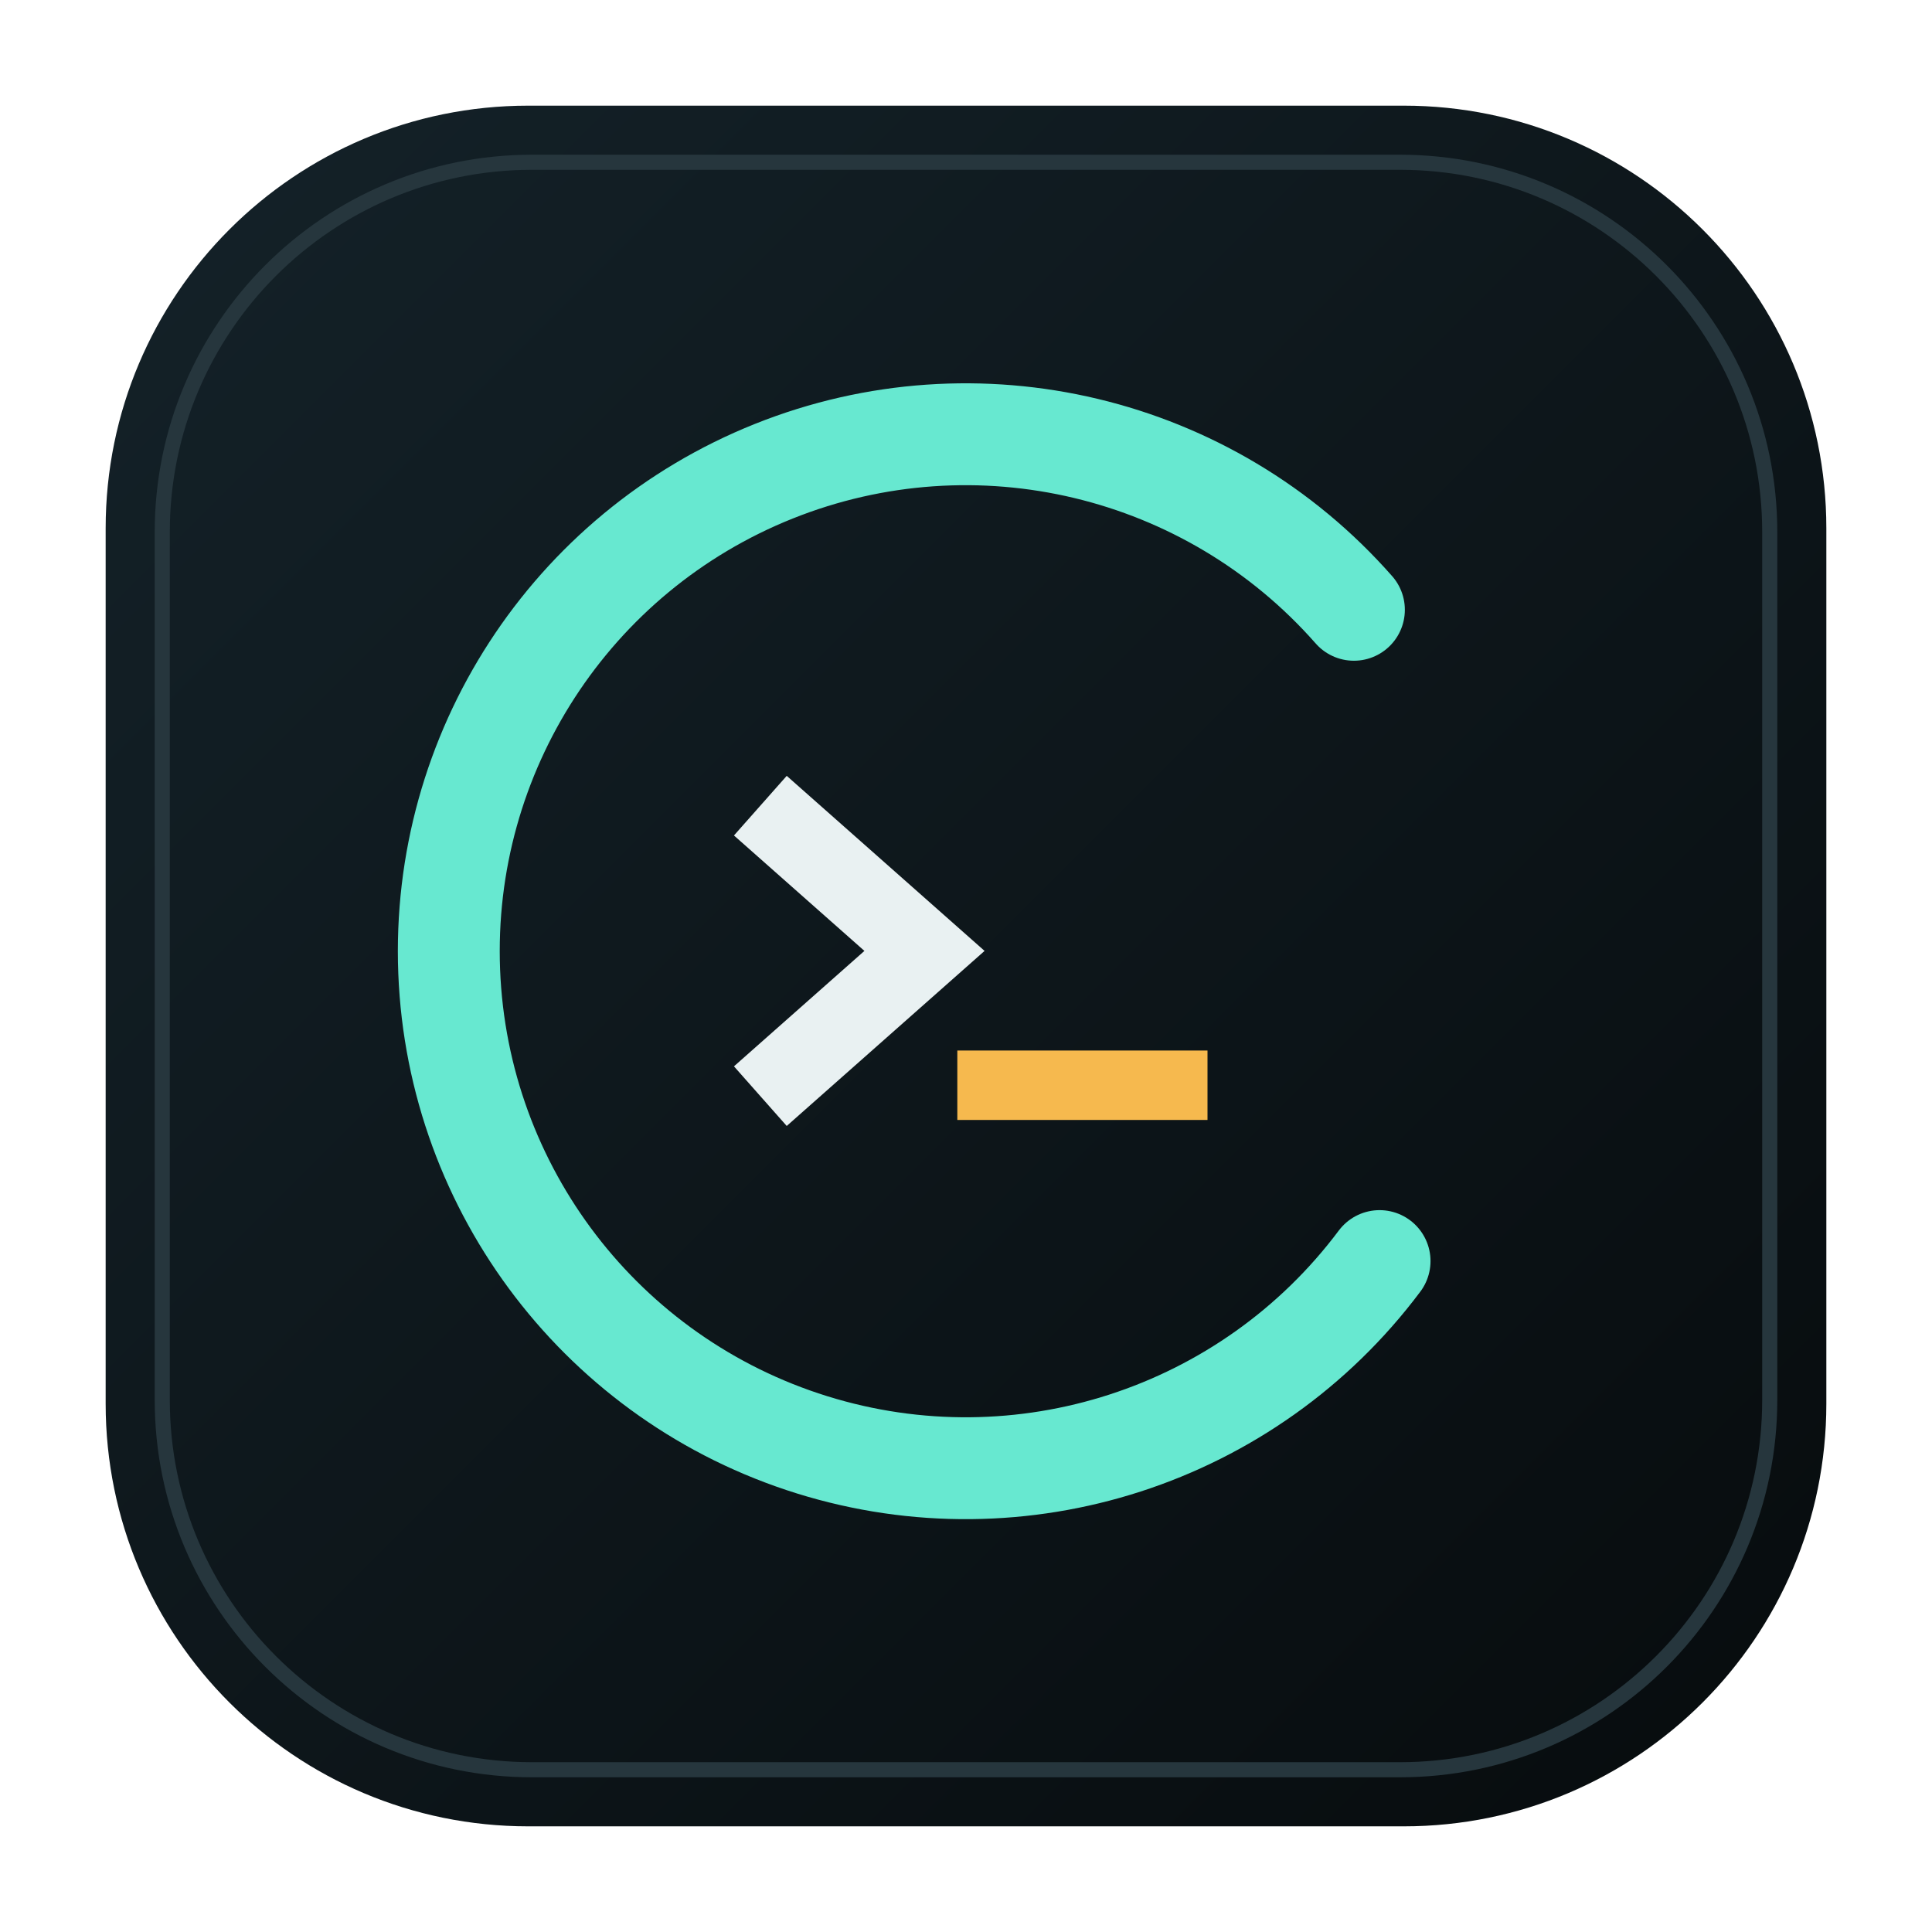
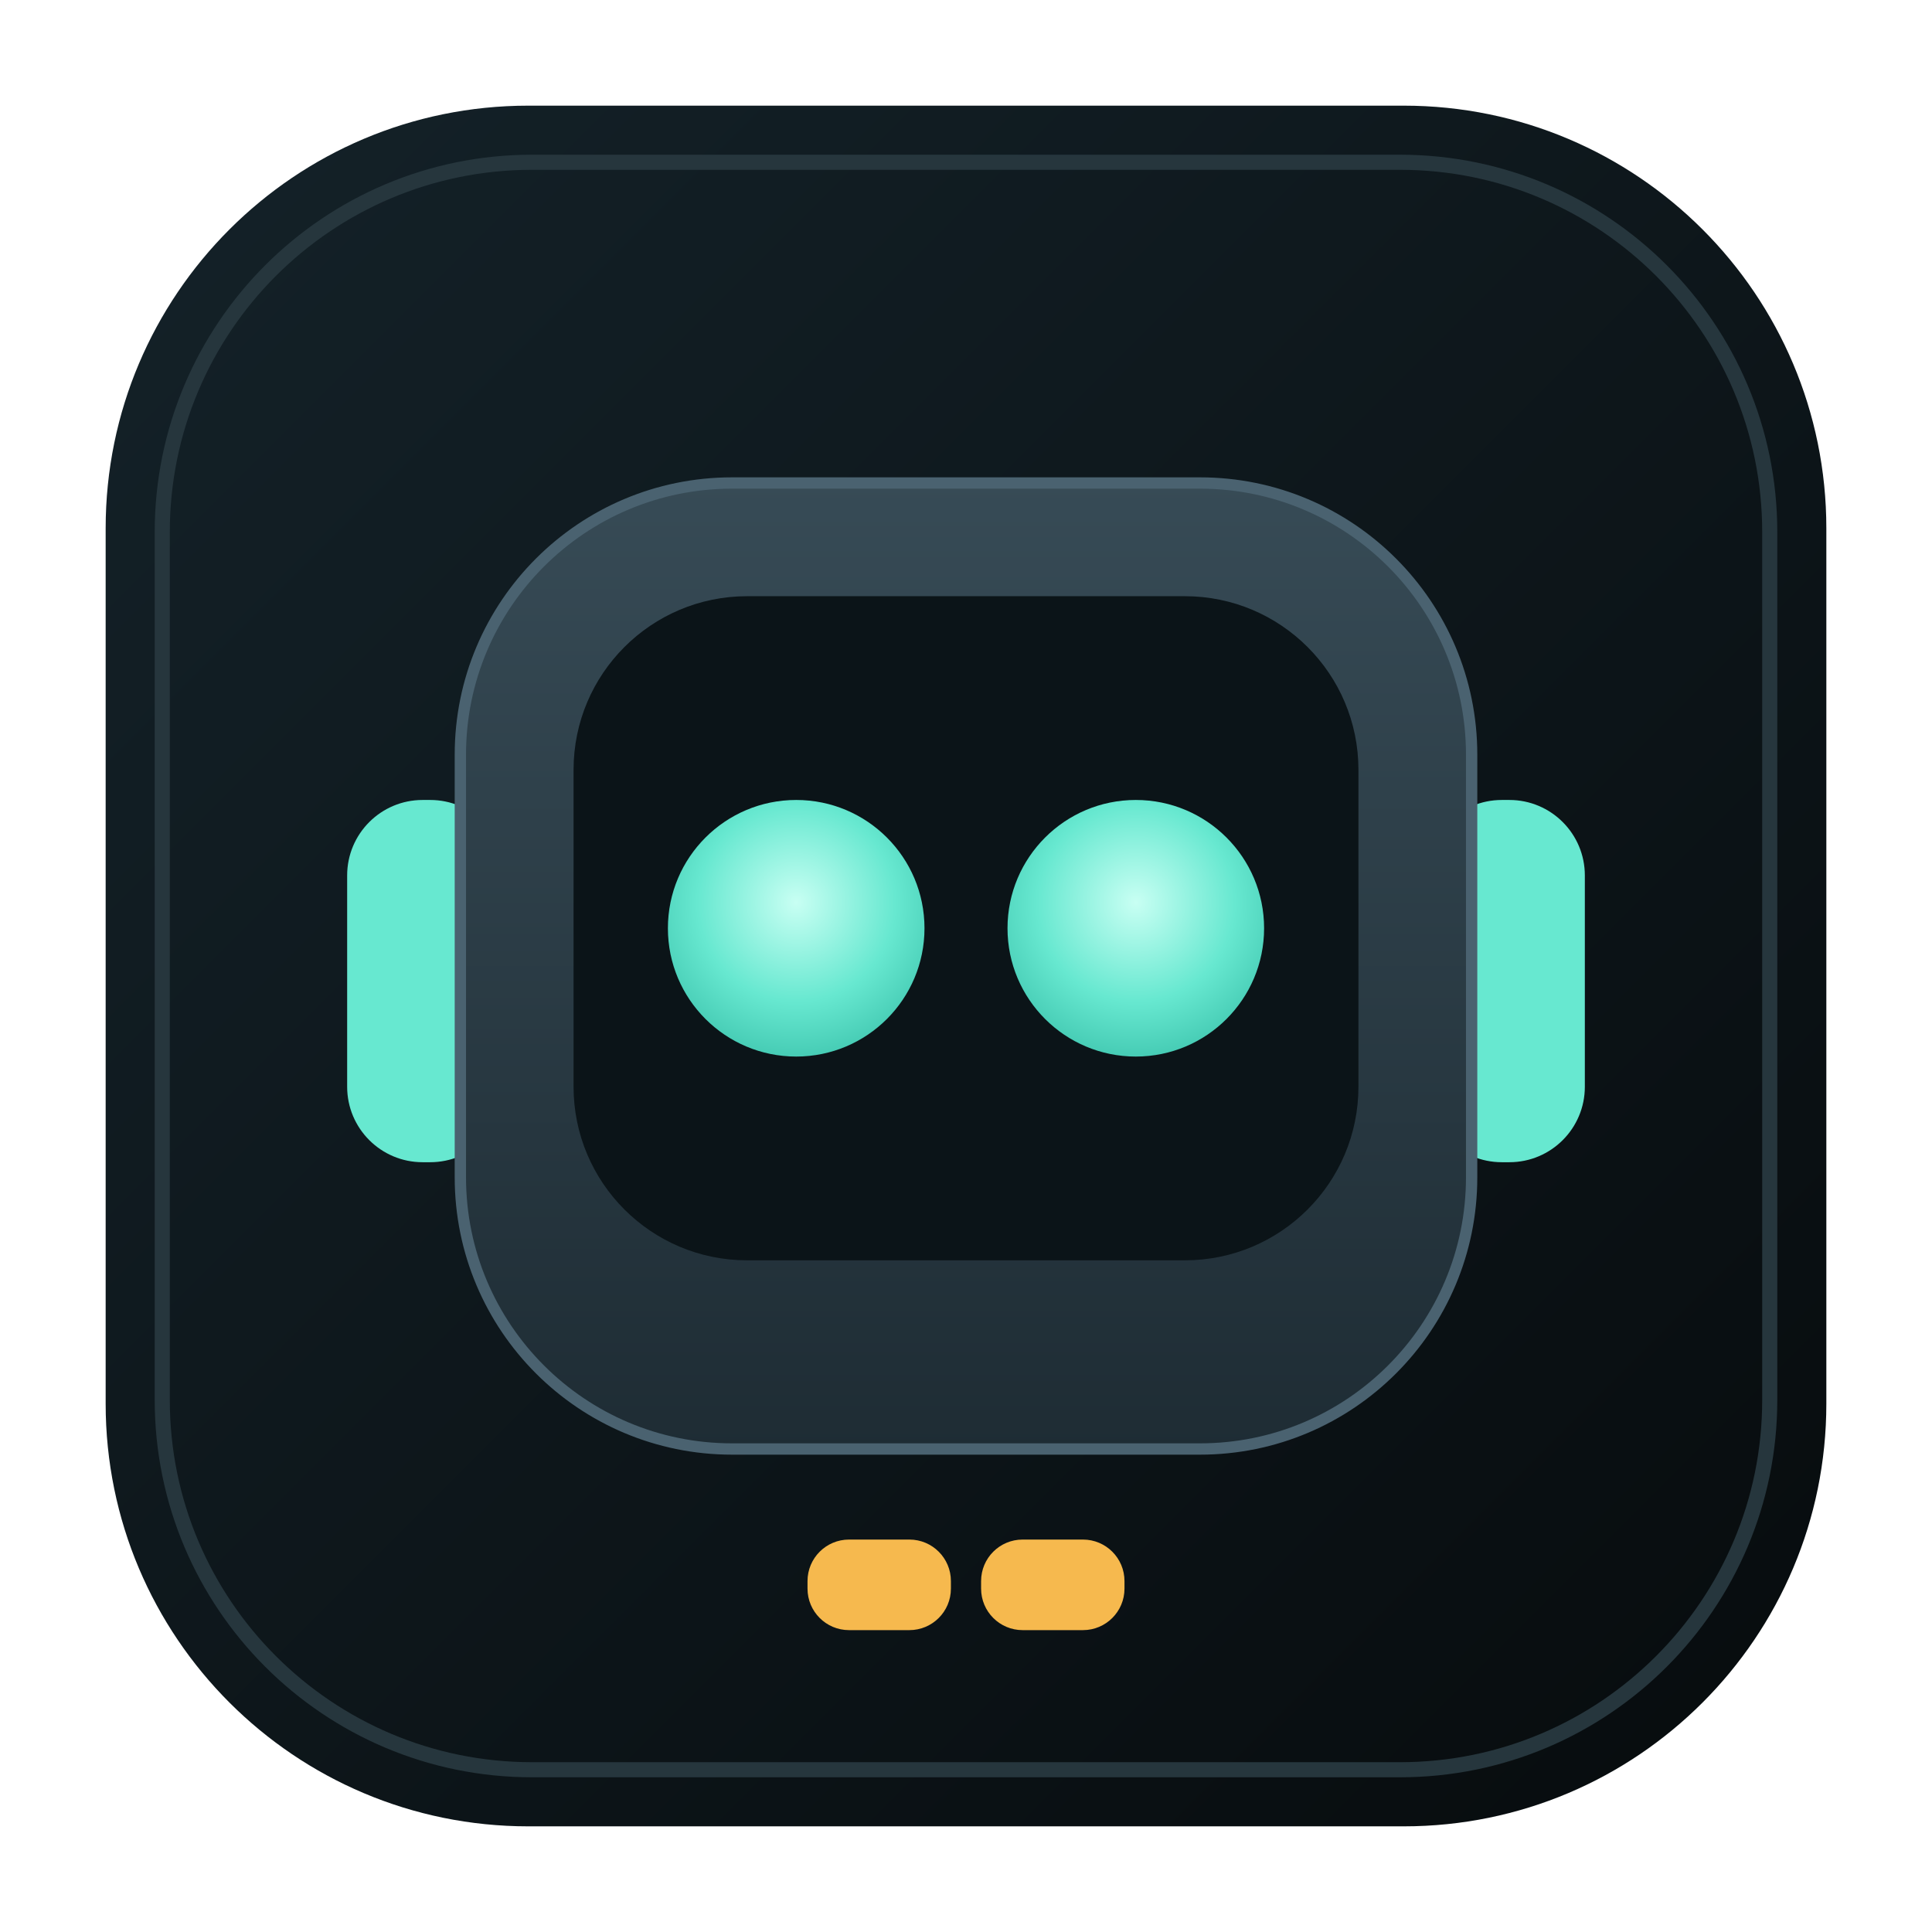
<svg xmlns="http://www.w3.org/2000/svg" width="512" height="512" viewBox="0 0 512 512">
  <defs>
    <linearGradient id="g" x1="0" y1="0" x2="1" y2="1">
      <stop offset="0" stop-color="#142229" />
      <stop offset="1" stop-color="#070B0D" />
    </linearGradient>
+     <linearGradient id="shell" x1="0" y1="0" x2="0" y2="1">
+       <stop offset="0" stop-color="#374B56" />
+       <stop offset="1" stop-color="#1E2C34" />
+     </linearGradient>
+     <radialGradient id="eye" cx="0.5" cy="0.4" r="0.7">
+       <stop offset="0" stop-color="#C8FFF3" />
+       <stop offset="0.55" stop-color="#67E8D0" />
+       <stop offset="1" stop-color="#37BFA8" />
+     </radialGradient>
  </defs>
  <rect x="28" y="28" width="456" height="456" rx="112" fill="url(#g)" />
  <rect x="43" y="43" width="426" height="426" rx="98" fill="none" stroke="#26363D" stroke-width="4" />
-   <path d="M 358.8 161.6 A 137 137 0 1 0 365.6 334.2" fill="none" stroke="#67E8D0" stroke-width="27" stroke-linecap="round" />
-   <path d="M 209.4 220.5 L 245.0 252.0 L 209.4 283.5" fill="none" stroke="#E9F1F2" stroke-width="21.1" stroke-linecap="square" stroke-linejoin="miter" />
-   <path d="M 262.9 287.6 H 310.8" stroke="#F6B94E" stroke-width="18.4" stroke-linecap="square" />
+   <rect x="92" y="212" width="42" height="96" rx="20" fill="#67E8D0" />
+   <rect x="378" y="212" width="42" height="96" rx="20" fill="#67E8D0" />
+   <rect x="122" y="128" width="268" height="256" rx="72" fill="url(#shell)" stroke="#4A6270" stroke-width="3" />
+   <rect x="152" y="158" width="208" height="176" rx="46" fill="#0B1418" />
+   <circle cx="211" cy="246" r="34" fill="url(#eye)" />
+   <circle cx="301" cy="246" r="34" fill="url(#eye)" />
+   <rect x="214" y="408" width="38" height="24" rx="11" fill="#F6B94E" />
+   <rect x="260" y="408" width="38" height="24" rx="11" fill="#F6B94E" />
</svg>
